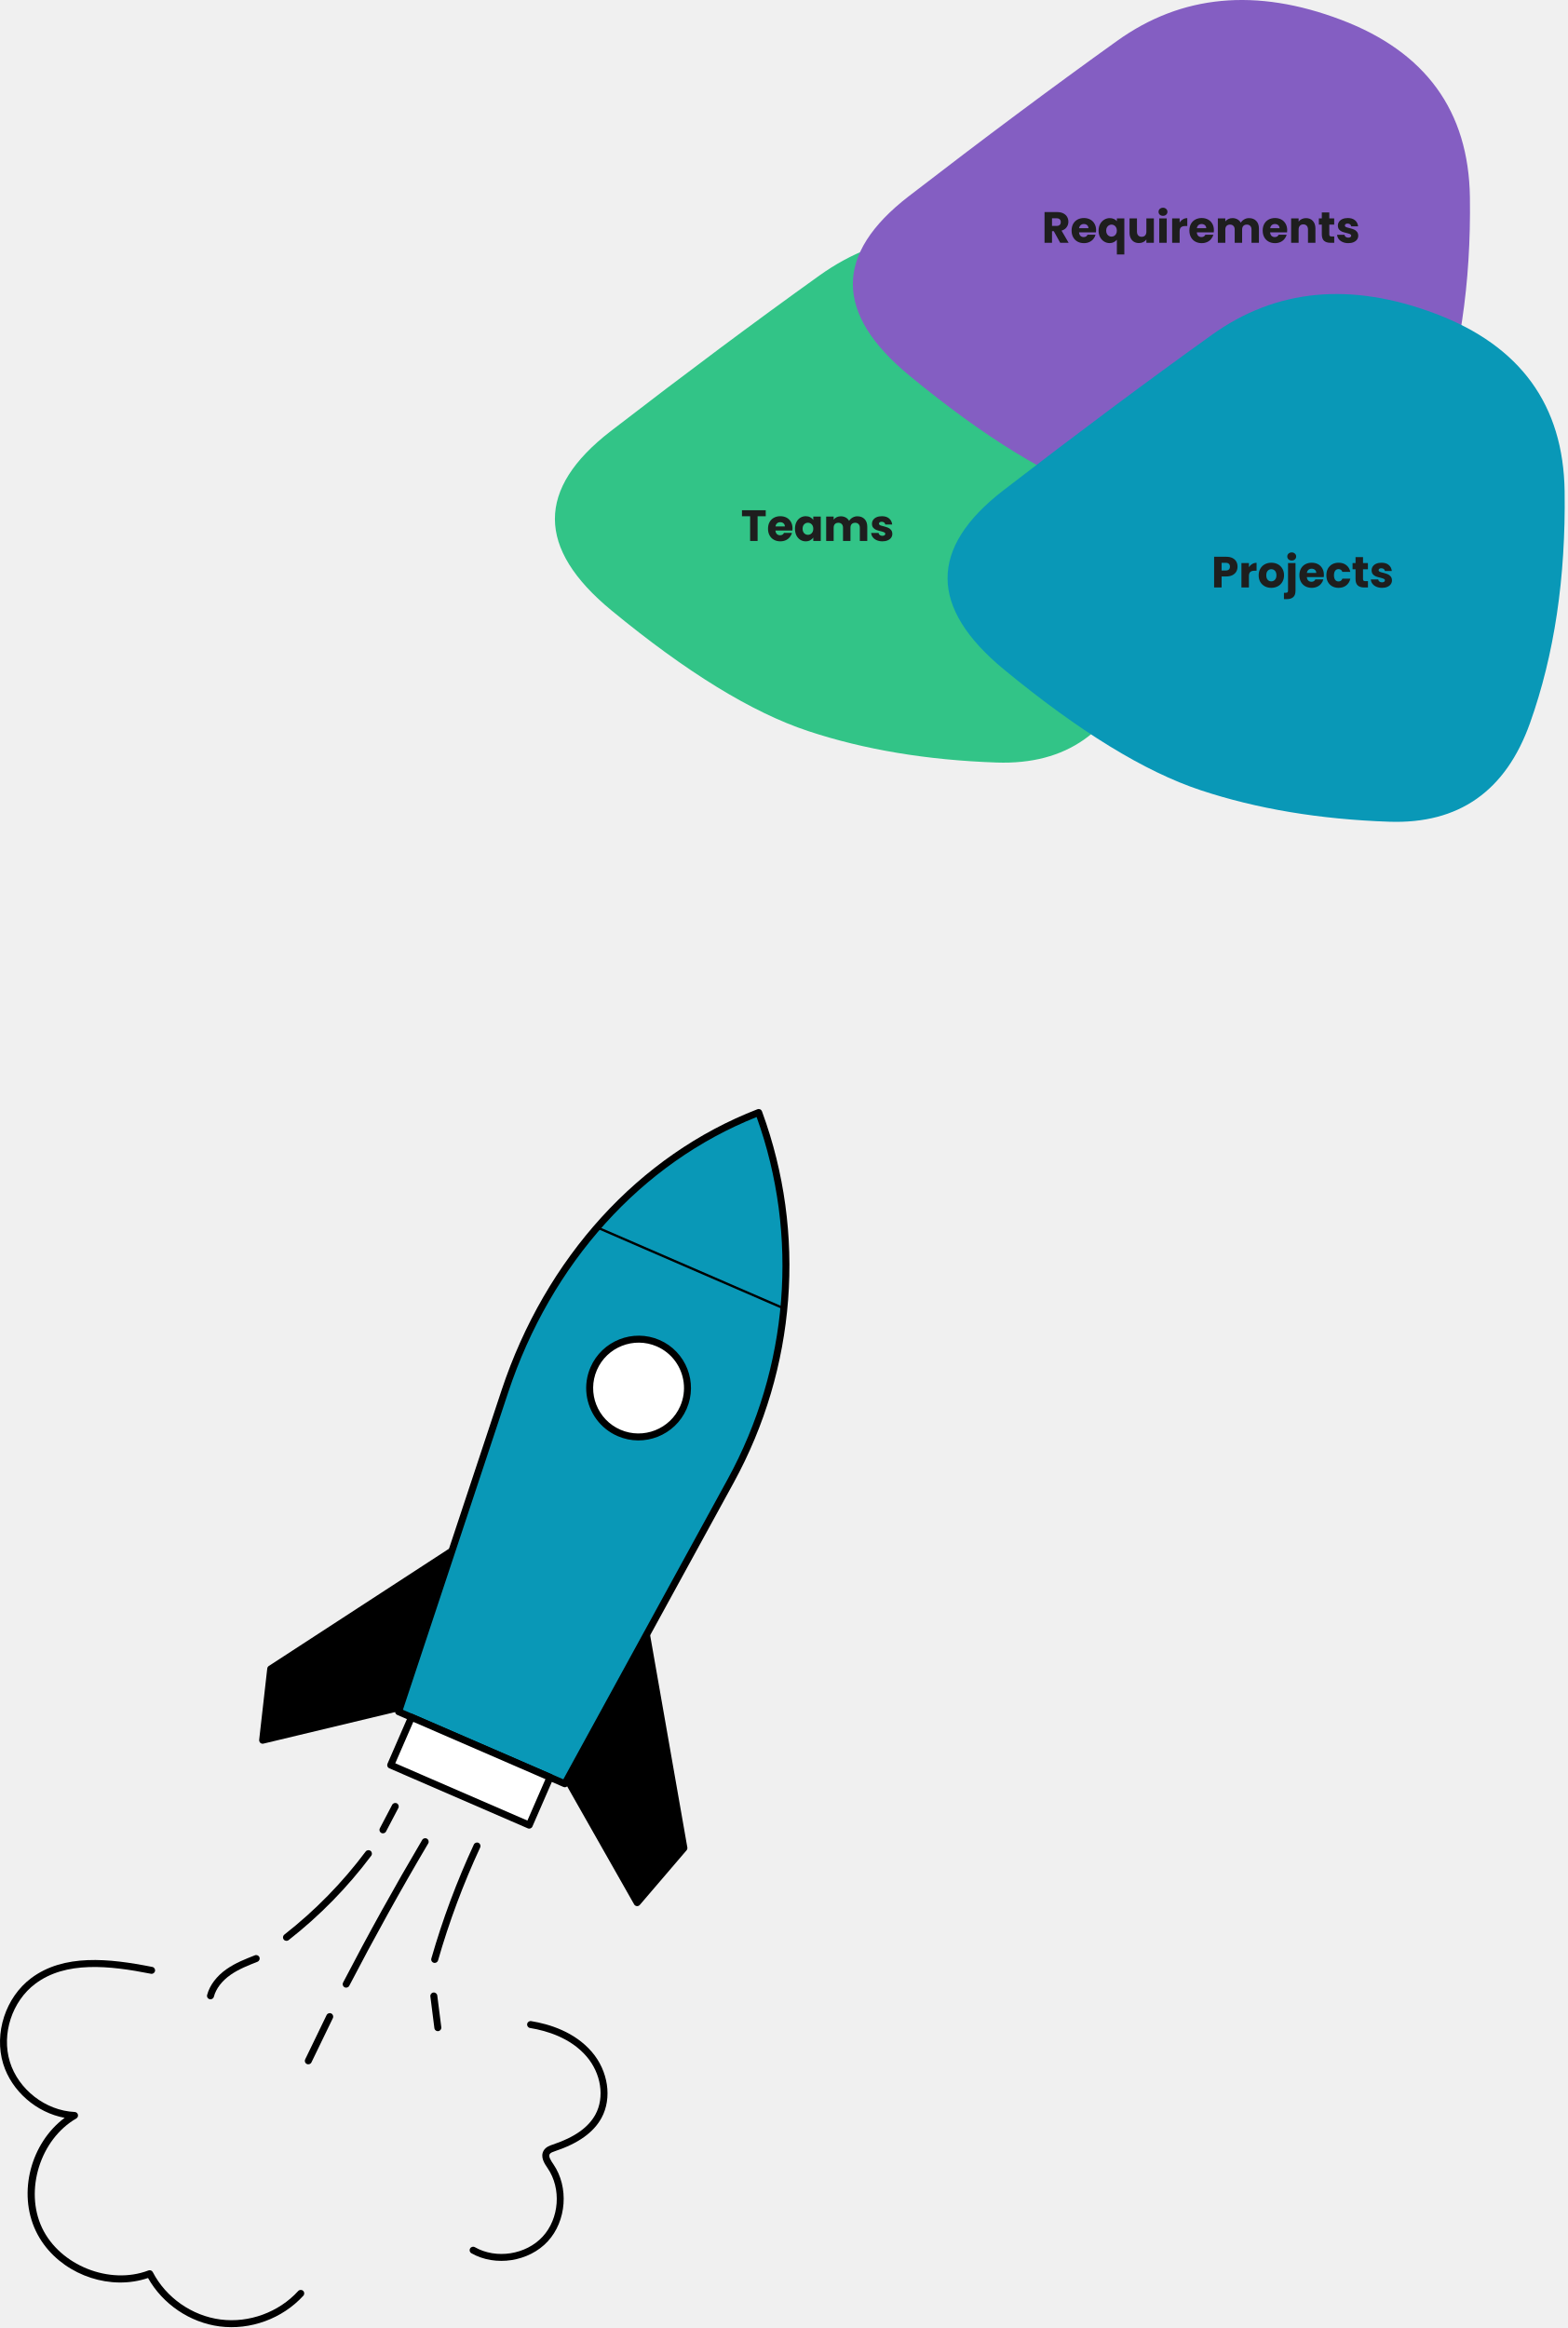
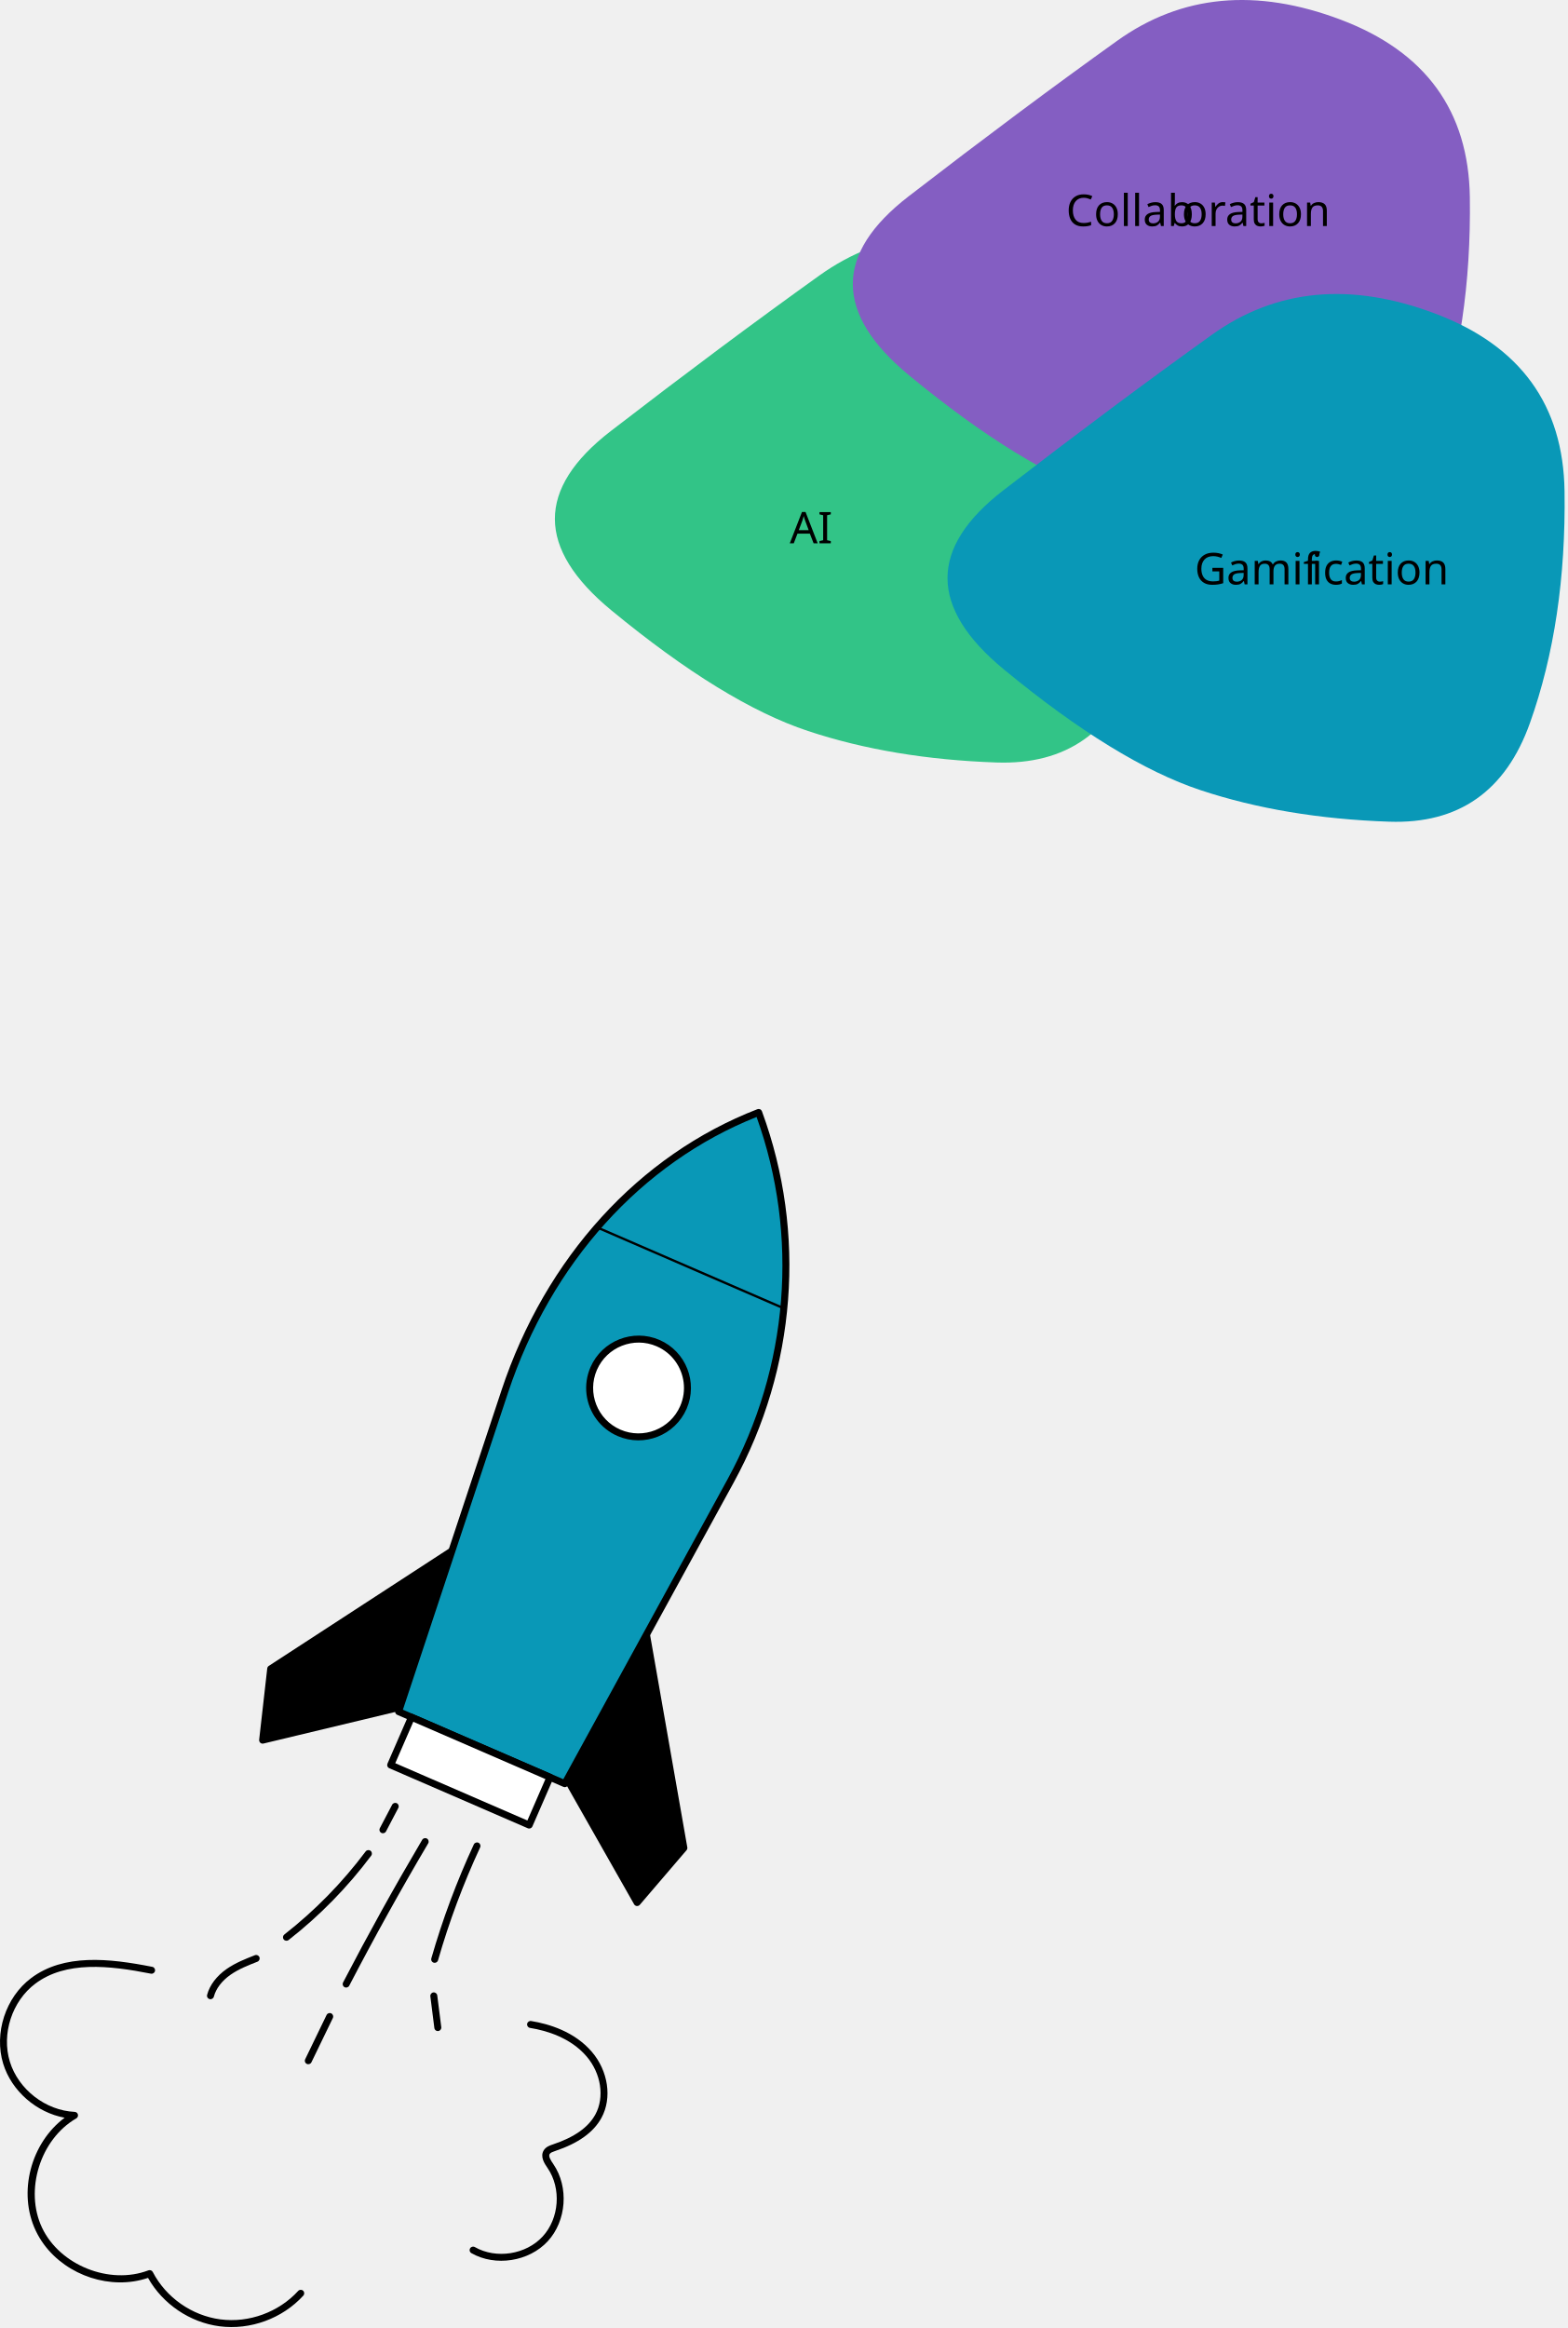
- <svg xmlns="http://www.w3.org/2000/svg" width="100%" height="100%" viewBox="0 0 573 851" version="1.1" xml:space="preserve" style="fill-rule:evenodd;clip-rule:evenodd;stroke-linejoin:round;stroke-miterlimit:2;">
-   <g transform="matrix(1,0,0,1,-95.1299,-42.2438)">
+ <svg xmlns="http://www.w3.org/2000/svg" width="100%" height="100%" viewBox="0 0 2388 3546" version="1.1" xml:space="preserve" style="fill-rule:evenodd;clip-rule:evenodd;stroke-linejoin:round;stroke-miterlimit:2;">
+   <g>
    <g>
-       <path d="M191.145,678.388L194.101,652.305L283.814,593.928L253.552,663.432L191.145,678.388Z" style="fill-rule:nonzero;" />
-       <path d="M195.301,653.044L192.617,676.726L252.638,662.341L280.953,597.311L195.301,653.044ZM190.12,679.146C189.931,678.89 189.841,678.571 189.877,678.247L192.833,652.165C192.875,651.786 193.088,651.446 193.407,651.238L283.12,592.862C283.59,592.555 284.207,592.594 284.637,592.955C285.067,593.319 285.205,593.92 284.982,594.436L254.72,663.94C254.56,664.307 254.237,664.578 253.846,664.673L191.442,679.626C191.036,679.722 190.61,679.617 190.3,679.342C190.232,679.284 190.172,679.216 190.12,679.146Z" style="fill-rule:nonzero;" />
-       <path d="M328.066,737.751L345.154,717.795L326.696,612.52L296.434,682.024L328.066,737.751Z" style="fill-rule:nonzero;" />
-       <path d="M297.857,681.947L328.28,735.543L343.796,717.425L326.172,616.913L297.857,681.947ZM327.041,738.509C327.011,738.468 326.982,738.425 326.956,738.381L295.324,682.654C295.126,682.306 295.105,681.884 295.265,681.517L325.527,612.012C325.751,611.499 326.287,611.191 326.847,611.256C327.404,611.322 327.853,611.746 327.952,612.298L346.41,717.574C346.475,717.947 346.372,718.334 346.122,718.624L329.034,738.579C328.762,738.895 328.356,739.058 327.943,739.019C327.581,738.984 327.255,738.798 327.041,738.509Z" style="fill-rule:nonzero;" />
-       <path d="M240.857,667.954L279.679,550.909C295.446,503.373 328.924,465.787 372.491,448.914L372.571,449.136C388.193,491.699 385.545,541.064 362.25,583.603L301.63,694.302L240.857,667.954Z" style="fill:rgb(9,152,183);fill-rule:nonzero;" />
-       <path d="M371.74,450.578C329.665,467.319 296.593,503.96 280.89,551.309L242.432,667.248L301.072,692.672L361.134,582.994C383.491,542.164 387.335,493.965 371.74,450.578ZM239.833,668.713C239.593,668.389 239.513,667.961 239.647,667.555L278.47,550.512C294.565,501.985 328.667,464.521 372.032,447.729C372.349,447.605 372.704,447.614 373.016,447.753C373.327,447.893 373.568,448.155 373.686,448.473L373.768,448.696C390.04,493.032 386.251,542.425 363.367,584.213L302.748,694.914C302.433,695.491 301.727,695.733 301.124,695.471L240.348,669.123C240.136,669.031 239.961,668.886 239.833,668.713Z" style="fill-rule:nonzero;" />
-       <path d="M312.187,542.538C316.131,533.48 326.669,529.319 335.722,533.245C344.778,537.172 348.923,547.697 344.981,556.754C341.036,565.812 330.497,569.971 321.444,566.045C312.388,562.118 308.243,551.593 312.187,542.538Z" style="fill:white;fill-rule:nonzero;" />
-       <path d="M341.921,539.735C340.248,537.475 337.977,535.613 335.214,534.413C326.818,530.773 317.012,534.644 313.354,543.043C309.698,551.441 313.554,561.235 321.951,564.877C330.348,568.517 340.154,564.646 343.812,556.247C346.264,550.611 345.335,544.347 341.921,539.735ZM313.199,561.076C309.261,555.757 308.189,548.53 311.018,542.031C315.235,532.343 326.548,527.877 336.232,532.077C345.917,536.275 350.366,547.574 346.147,557.259C341.931,566.947 330.618,571.413 320.934,567.213C317.747,565.832 315.129,563.682 313.199,561.076Z" style="fill-rule:nonzero;" />
-       <path d="M237.959,687.473L245.567,669.996L296.212,691.952L288.603,709.43L237.959,687.473Z" style="fill:white;fill-rule:nonzero;" />
-       <path d="M246.228,671.67L239.636,686.809L287.944,707.754L294.536,692.615L246.228,671.67ZM236.935,688.231C236.869,688.143 236.814,688.047 236.771,687.941C236.649,687.626 236.656,687.276 236.791,686.966L244.399,669.491C244.682,668.844 245.431,668.548 246.076,668.827L296.72,690.784C297.368,691.064 297.661,691.814 297.381,692.459L289.77,709.936C289.489,710.58 288.74,710.877 288.095,710.598L237.45,688.642C237.243,688.552 237.066,688.409 236.935,688.231Z" style="fill-rule:nonzero;" />
-       <path d="M313.033,491.165C312.944,491.046 312.92,490.888 312.982,490.743C313.077,490.529 313.329,490.429 313.542,490.523L382.454,520.397C382.67,520.49 382.766,520.741 382.673,520.956C382.58,521.172 382.33,521.271 382.115,521.178L313.204,491.301C313.133,491.27 313.076,491.223 313.033,491.165Z" style="fill-rule:nonzero;" />
-       <path d="M198.831,751.209C198.422,750.656 198.527,749.873 199.072,749.447C210.278,740.684 220.283,730.465 228.806,719.079C229.227,718.516 230.026,718.399 230.589,718.822C231.153,719.244 231.267,720.04 230.844,720.605C222.188,732.17 212.025,742.551 200.642,751.451C200.086,751.885 199.286,751.788 198.853,751.234C198.845,751.227 198.837,751.217 198.831,751.209Z" style="fill-rule:nonzero;" />
-       <path d="M234.106,711.909C233.826,711.529 233.768,711.007 234.002,710.559L238.496,701.997C238.823,701.372 239.594,701.13 240.217,701.457C240.84,701.781 241.079,702.552 240.752,703.177L236.26,711.738C235.933,712.363 235.162,712.605 234.539,712.277C234.362,712.185 234.218,712.059 234.106,711.909Z" style="fill-rule:nonzero;" />
-       <path d="M171.06,772.581C170.838,772.282 170.749,771.889 170.851,771.5C171.783,767.957 174.32,764.594 177.996,762.032C181.199,759.798 184.822,758.376 188.323,757.003C188.977,756.746 189.718,757.069 189.972,757.723C190.23,758.378 189.904,759.117 189.251,759.374C185.888,760.693 182.409,762.058 179.451,764.121C176.275,766.336 174.094,769.186 173.317,772.145C173.136,772.824 172.44,773.232 171.76,773.055C171.468,772.977 171.226,772.806 171.06,772.581Z" style="fill-rule:nonzero;" />
-       <path d="M253.025,759.273C252.797,758.966 252.708,758.56 252.824,758.165C256.906,743.946 262.131,729.933 268.358,716.516C268.655,715.876 269.414,715.597 270.051,715.892C270.692,716.187 270.965,716.945 270.671,717.584C264.5,730.882 259.321,744.772 255.273,758.863C255.077,759.541 254.372,759.932 253.696,759.74C253.416,759.66 253.185,759.49 253.025,759.273Z" style="fill-rule:nonzero;" />
-       <path d="M254.171,784.221C254.046,784.052 253.961,783.85 253.932,783.625L252.464,772.034C252.374,771.338 252.869,770.697 253.567,770.608C254.265,770.519 254.903,771.014 254.991,771.711L256.461,783.301C256.549,783.999 256.055,784.636 255.355,784.727C254.881,784.787 254.437,784.579 254.171,784.221Z" style="fill-rule:nonzero;" />
-       <path d="M111.246,862.797C110.081,861.224 109.062,859.537 108.213,857.746C101.553,843.724 106.418,825.631 118.76,816.414C108.498,814.526 99.371,806.681 96.299,796.68C92.876,785.537 97.174,772.365 106.519,765.362C118.46,756.416 134.86,758.1 150.805,761.255C151.493,761.39 151.939,762.062 151.803,762.75C151.666,763.442 150.993,763.889 150.305,763.754C134.942,760.715 119.188,759.053 108.045,767.402C99.533,773.781 95.618,785.776 98.735,795.929C101.853,806.082 111.825,813.799 122.442,814.278C123.007,814.304 123.489,814.7 123.62,815.248C123.754,815.8 123.508,816.371 123.018,816.654C109.846,824.249 104.004,842.941 110.514,856.652C117.027,870.359 135.195,877.631 149.396,872.208C150.002,871.976 150.689,872.24 150.982,872.808C155.817,882.142 165.299,888.777 175.73,890.134C186.159,891.493 197.046,887.505 204.142,879.733C204.615,879.214 205.421,879.175 205.941,879.649C206.459,880.115 206.497,880.926 206.022,881.447C198.375,889.828 186.64,894.124 175.395,892.661C164.523,891.244 154.602,884.5 149.248,874.967C135.676,879.577 119.683,874.188 111.246,862.797Z" style="fill-rule:nonzero;" />
-       <path d="M267.073,865.568C266.782,865.174 266.733,864.629 266.992,864.175C267.343,863.565 268.12,863.353 268.731,863.699C276.531,868.15 287.417,866.458 293.514,859.846C299.612,853.238 300.419,842.257 295.349,834.849C294.211,833.186 292.494,830.672 293.917,828.341C294.723,827.024 296.19,826.535 297.261,826.176C305.136,823.537 310.217,819.953 312.798,815.221C316.238,808.914 314.902,800.161 309.529,793.936C303.728,787.203 295.109,784.587 288.903,783.577C288.21,783.462 287.739,782.808 287.852,782.115C287.967,781.42 288.622,780.948 289.317,781.062C295.941,782.139 305.159,784.959 311.462,792.272C317.501,799.275 318.972,809.217 315.037,816.439C312.132,821.762 306.583,825.737 298.067,828.591C297.291,828.851 296.411,829.144 296.092,829.668C295.571,830.519 296.438,831.923 297.455,833.408C303.164,841.754 302.258,854.126 295.387,861.572C288.517,869.02 276.252,870.926 267.464,865.914C267.307,865.822 267.174,865.704 267.073,865.568Z" style="fill-rule:nonzero;" />
-       <path d="M220.662,768.313C220.382,767.933 220.324,767.415 220.556,766.968C229.674,749.416 239.407,731.872 249.479,714.826C249.836,714.22 250.619,714.017 251.224,714.376C251.83,714.732 252.03,715.513 251.673,716.119C241.623,733.126 231.916,750.629 222.816,768.138C222.493,768.764 221.724,769.008 221.098,768.686C220.92,768.591 220.774,768.463 220.662,768.313Z" style="fill-rule:nonzero;" />
-       <path d="M206.824,796.346C206.551,795.977 206.489,795.475 206.702,795.033L214.524,778.865C214.832,778.231 215.594,777.964 216.227,778.271C216.862,778.576 217.124,779.336 216.818,779.972L208.994,796.138C208.69,796.772 207.925,797.038 207.293,796.734C207.1,796.641 206.942,796.505 206.824,796.346Z" style="fill-rule:nonzero;" />
+       <path d="M400.063,2650.6l12.317,-108.679l373.804,-243.238l-126.092,289.6l-260.029,62.317Z" style="fill-rule:nonzero;" />
+       <path d="M417.38,2545l-11.184,98.675l250.088,-59.938l117.979,-270.958l-356.883,232.221Zm-21.588,108.758c-0.787,-1.066 -1.162,-2.396 -1.012,-3.746l12.316,-108.675c0.175,-1.579 1.063,-2.995 2.392,-3.862l373.804,-243.233c1.958,-1.28 4.529,-1.117 6.321,0.387c1.792,1.517 2.367,4.021 1.437,6.171l-126.091,289.6c-0.667,1.529 -2.013,2.658 -3.642,3.054l-260.017,62.304c-1.691,0.4 -3.466,-0.037 -4.758,-1.183c-0.283,-0.242 -0.533,-0.525 -0.75,-0.817Z" style="fill-rule:nonzero;" />
+       <path d="M970.567,2897.95l71.2,-83.15l-76.908,-438.646l-126.092,289.6l131.8,232.196Z" style="fill-rule:nonzero;" />
+       <path d="M844.696,2665.43l126.763,223.317l64.65,-75.492l-73.434,-418.8l-117.979,270.975Zm121.6,235.675c-0.125,-0.171 -0.246,-0.35 -0.354,-0.533l-131.8,-232.196c-0.825,-1.45 -0.912,-3.208 -0.246,-4.738l126.092,-289.604c0.933,-2.137 3.167,-3.421 5.5,-3.15c2.321,0.275 4.192,2.042 4.604,4.342l76.908,438.65c0.271,1.554 -0.158,3.166 -1.2,4.375l-71.2,83.146c-1.133,1.316 -2.825,1.995 -4.545,1.833c-1.509,-0.146 -2.867,-0.921 -3.759,-2.125Z" style="fill-rule:nonzero;" />
+       <path d="M607.196,2607.13l161.759,-487.688c65.695,-198.066 205.187,-354.675 386.716,-424.979l0.334,0.925c65.091,177.346 54.058,383.034 -43.005,560.279l-252.583,461.246l-253.221,-109.783Z" style="fill:#0998b7;fill-rule:nonzero;" />
+       <path d="M1152.54,1701.39c-175.312,69.754 -313.112,222.425 -378.542,419.712l-160.241,483.079l244.333,105.934l250.258,-456.992c93.155,-170.125 109.171,-370.954 44.192,-551.734Zm-549.612,908.896c-1,-1.35 -1.334,-3.133 -0.775,-4.825l161.762,-487.679c67.063,-202.196 209.154,-358.296 389.842,-428.262c1.321,-0.517 2.8,-0.48 4.1,0.1c1.296,0.583 2.3,1.675 2.791,3l0.342,0.929c67.8,184.733 52.013,390.537 -43.337,564.654l-252.58,461.254c-1.312,2.404 -4.254,3.413 -6.766,2.321l-253.234,-109.783c-0.883,-0.384 -1.612,-0.988 -2.145,-1.709Z" style="fill-rule:nonzero;" />
+       <path d="M904.405,2084.56c16.433,-37.742 60.341,-55.079 98.062,-38.721c37.733,16.363 55.004,60.217 38.579,97.954c-16.437,37.742 -60.35,55.071 -98.071,38.713c-37.733,-16.363 -55.004,-60.217 -38.57,-97.946Z" style="fill:#fff;fill-rule:nonzero;" />
+       <path d="M1028.3,2072.88c-6.971,-9.417 -16.433,-17.175 -27.946,-22.175c-34.983,-15.167 -75.841,0.963 -91.083,35.958c-15.233,34.992 0.833,75.8 35.821,90.975c34.987,15.167 75.846,-0.962 91.087,-35.958c10.217,-23.483 6.346,-49.583 -7.879,-68.8Zm-119.675,88.921c-16.408,-22.163 -20.875,-52.275 -9.087,-79.354c17.571,-40.367 64.708,-58.975 105.058,-41.475c40.354,17.491 58.892,64.571 41.313,104.925c-17.567,40.366 -64.705,58.975 -105.055,41.475c-13.279,-5.754 -24.187,-14.713 -32.229,-25.571Z" style="fill-rule:nonzero;" />
+       <path d="M595.121,2688.45l31.7,-72.821l211.021,91.484l-31.704,72.825l-211.017,-91.488Z" style="fill:#fff;fill-rule:nonzero;" />
+       <path d="M629.575,2622.61l-27.466,63.079l201.283,87.271l27.467,-63.079l-201.284,-87.271Zm-38.72,69.004c-0.275,-0.366 -0.505,-0.766 -0.684,-1.208c-0.508,-1.312 -0.479,-2.771 0.084,-4.062l31.7,-72.813c1.179,-2.696 4.3,-3.929 6.987,-2.767l211.017,91.488c2.7,1.167 3.921,4.292 2.754,6.979l-31.713,72.821c-1.17,2.683 -4.291,3.921 -6.979,2.758l-211.021,-91.483c-0.862,-0.375 -1.6,-0.971 -2.145,-1.713Z" style="fill-rule:nonzero;" />
+       <path d="M907.93,1870.51c-0.371,-0.496 -0.471,-1.154 -0.213,-1.758c0.396,-0.892 1.446,-1.309 2.333,-0.917l287.134,124.475c0.9,0.388 1.3,1.433 0.912,2.329c-0.387,0.9 -1.429,1.313 -2.325,0.925l-287.129,-124.487c-0.296,-0.129 -0.533,-0.325 -0.712,-0.567Z" style="fill-rule:nonzero;" />
+       <path d="M432.088,2954.02c-1.704,-2.305 -1.267,-5.567 1.004,-7.342c46.692,-36.512 88.379,-79.092 123.892,-126.533c1.754,-2.346 5.083,-2.834 7.429,-1.071c2.35,1.758 2.825,5.075 1.062,7.429c-36.066,48.188 -78.412,91.442 -125.841,128.525c-2.317,1.808 -5.65,1.404 -7.454,-0.904c-0.034,-0.029 -0.067,-0.071 -0.092,-0.104Z" style="fill-rule:nonzero;" />
+       <path d="M579.067,2790.27c-1.167,-1.584 -1.408,-3.759 -0.433,-5.625l18.725,-35.675c1.362,-2.604 4.575,-3.613 7.171,-2.25c2.595,1.35 3.591,4.562 2.229,7.166l-18.717,35.671c-1.362,2.604 -4.575,3.613 -7.171,2.246c-0.737,-0.383 -1.337,-0.908 -1.804,-1.533Z" style="fill-rule:nonzero;" />
+       <path d="M316.375,3043.07c-0.925,-1.246 -1.295,-2.884 -0.87,-4.505c3.883,-14.762 14.454,-28.774 29.77,-39.449c13.346,-9.309 28.442,-15.234 43.03,-20.955c2.725,-1.07 5.812,0.275 6.87,3c1.075,2.73 -0.283,5.809 -3.004,6.88c-14.012,5.495 -28.508,11.183 -40.833,19.779c-13.233,9.229 -22.321,21.104 -25.558,33.433c-0.755,2.829 -3.655,4.529 -6.488,3.792c-1.217,-0.325 -2.225,-1.038 -2.917,-1.975Z" style="fill-rule:nonzero;" />
+       <path d="M657.896,2987.62c-0.95,-1.279 -1.321,-2.971 -0.837,-4.617c17.008,-59.246 38.779,-117.633 64.725,-173.537c1.237,-2.667 4.4,-3.83 7.054,-2.6c2.671,1.229 3.808,4.387 2.583,7.05c-25.712,55.408 -47.291,113.283 -64.158,171.995c-0.817,2.825 -3.754,4.455 -6.571,3.655c-1.167,-0.334 -2.129,-1.042 -2.796,-1.946Z" style="fill-rule:nonzero;" />
+       <path d="M662.671,3091.57c-0.521,-0.704 -0.875,-1.546 -0.996,-2.484l-6.116,-48.296c-0.375,-2.9 1.687,-5.57 4.596,-5.941c2.908,-0.371 5.566,1.691 5.933,4.596l6.125,48.291c0.367,2.909 -1.692,5.563 -4.608,5.942c-1.975,0.25 -3.825,-0.617 -4.934,-2.108Z" style="fill-rule:nonzero;" />
+       <path d="M67.15,3418.97c-4.854,-6.554 -9.1,-13.584 -12.637,-21.046c-27.75,-58.425 -7.479,-133.813 43.946,-172.217c-42.759,-7.867 -80.788,-40.554 -93.588,-82.225c-14.262,-46.429 3.646,-101.312 42.584,-130.492c49.754,-37.274 118.087,-30.258 184.525,-17.112c2.866,0.563 4.725,3.363 4.158,6.229c-0.571,2.884 -3.375,4.746 -6.242,4.184c-64.012,-12.663 -129.654,-19.588 -176.083,15.2c-35.467,26.579 -51.779,76.558 -38.792,118.862c12.992,42.304 54.542,74.458 98.779,76.454c2.355,0.108 4.363,1.759 4.909,4.042c0.558,2.3 -0.467,4.679 -2.509,5.858c-54.883,31.646 -79.225,109.529 -52.1,166.659c27.138,57.112 102.838,87.412 162.009,64.816c2.525,-0.966 5.387,0.133 6.608,2.5c20.146,38.892 59.654,66.538 103.117,72.192c43.454,5.662 88.816,-10.954 118.383,-43.338c1.971,-2.162 5.329,-2.325 7.496,-0.35c2.158,1.942 2.317,5.321 0.337,7.492c-31.862,34.921 -80.758,52.821 -127.612,46.725c-45.3,-5.904 -86.638,-34.004 -108.946,-73.725c-56.55,19.208 -123.187,-3.246 -158.342,-50.708Z" style="fill-rule:nonzero;" />
+       <path d="M716.43,3430.52c-1.213,-1.642 -1.417,-3.913 -0.338,-5.805c1.463,-2.541 4.7,-3.425 7.246,-1.983c32.5,18.546 77.858,11.496 103.262,-16.054c25.409,-27.533 28.771,-73.288 7.646,-104.154c-4.741,-6.929 -11.896,-17.404 -5.966,-27.117c3.358,-5.487 9.47,-7.525 13.933,-9.021c32.812,-10.996 53.983,-25.929 64.737,-45.646c14.334,-26.279 8.767,-62.75 -13.62,-88.687c-24.171,-28.054 -60.084,-38.954 -85.942,-43.163c-2.888,-0.479 -4.85,-3.204 -4.379,-6.091c0.479,-2.896 3.208,-4.863 6.104,-4.388c27.6,4.488 66.008,16.238 92.271,46.709c25.162,29.179 31.291,70.604 14.896,100.695c-12.105,22.18 -35.225,38.742 -70.709,50.634c-3.233,1.083 -6.9,2.304 -8.229,4.487c-2.171,3.546 1.442,9.396 5.679,15.584c23.788,34.775 20.013,86.325 -8.616,117.35c-28.625,31.033 -79.73,38.975 -116.346,18.091c-0.654,-0.383 -1.209,-0.875 -1.629,-1.441Z" style="fill-rule:nonzero;" />
+       <path d="M523.05,3025.29c-1.166,-1.583 -1.408,-3.741 -0.441,-5.604c37.991,-73.133 78.546,-146.233 120.512,-217.258c1.488,-2.525 4.75,-3.371 7.271,-1.875c2.525,1.483 3.358,4.737 1.871,7.262c-41.875,70.863 -82.321,143.792 -120.238,216.746c-1.345,2.608 -4.55,3.625 -7.158,2.283c-0.742,-0.395 -1.35,-0.929 -1.817,-1.554Z" style="fill-rule:nonzero;" />
+       <path d="M465.392,3142.09c-1.137,-1.538 -1.396,-3.63 -0.508,-5.471l32.591,-67.367c1.284,-2.642 4.459,-3.754 7.096,-2.475c2.646,1.271 3.738,4.438 2.463,7.088l-32.6,67.358c-1.267,2.642 -4.454,3.75 -7.088,2.483c-0.804,-0.387 -1.462,-0.954 -1.954,-1.617Z" style="fill-rule:nonzero;" />
    </g>
    <g>
-       <path d="M523.582,200.213C524.027,231.77 519.809,260.006 510.926,284.921C502.043,309.836 484.889,321.857 459.462,320.985C434.035,320.113 411.066,316.278 390.555,309.479C370.043,302.68 346.068,287.97 318.629,265.35C291.19,242.729 291.118,220.892 318.414,199.838C345.71,178.784 371.123,159.834 394.652,142.986C418.182,126.139 445.441,123.576 476.43,135.297C507.419,147.018 523.136,168.656 523.582,200.213Z" style="fill:rgb(50,196,135);fill-rule:nonzero;" />
+       <path d="M1785.22,658.205c1.854,131.488 -15.721,249.137 -52.733,352.95c-37.013,103.813 -108.488,153.9 -214.434,150.267c-105.945,-3.634 -201.65,-19.613 -287.112,-47.942c-85.467,-28.329 -185.363,-89.621 -299.692,-183.871c-114.329,-94.254 -114.629,-185.242 -0.896,-272.967c113.734,-87.725 219.621,-166.683 317.659,-236.883c98.041,-70.196 211.621,-80.875 340.741,-32.037c129.121,48.837 194.609,138.996 196.467,270.483Z" style="fill:#32c487;fill-rule:nonzero;" />
    </g>
    <g>
-       <path d="M632.504,114.374C632.95,145.931 628.731,174.167 619.849,199.081C610.966,223.996 593.811,236.017 568.384,235.145C542.958,234.273 519.988,230.438 499.477,223.639C478.966,216.84 454.991,202.131 427.552,179.51C400.113,156.89 400.041,135.052 427.337,113.998C454.633,92.945 480.045,73.994 503.575,57.147C527.104,40.299 554.364,37.736 585.353,49.457C616.341,61.178 632.059,82.817 632.504,114.374Z" style="fill:rgb(132,94,194);fill-rule:nonzero;" />
+       <path d="M2239.06,300.543c1.858,131.487 -15.721,249.137 -52.729,352.945c-37.013,103.813 -108.492,153.9 -214.438,150.267c-105.942,-3.633 -201.65,-19.613 -287.112,-47.942c-85.463,-28.329 -185.359,-89.616 -299.688,-183.871c-114.329,-94.25 -114.629,-185.241 -0.896,-272.966c113.734,-87.721 219.617,-166.684 317.659,-236.879c98.037,-70.2 211.62,-80.88 340.741,-32.042c129.117,48.837 194.609,139 196.463,270.487Z" style="fill:#845ec2;fill-rule:nonzero;" />
    </g>
    <g>
-       <path d="M667.129,221.854C667.574,253.411 663.356,281.647 654.473,306.561C645.591,331.476 628.436,343.497 603.009,342.625C577.582,341.753 554.613,337.918 534.102,331.119C513.59,324.32 489.615,309.611 462.176,286.99C434.737,264.369 434.666,242.532 461.961,221.478C489.257,200.425 514.67,181.474 538.199,164.627C561.729,147.779 588.988,145.216 619.977,156.937C650.966,168.658 666.683,190.297 667.129,221.854Z" style="fill:rgb(9,152,183);fill-rule:nonzero;" />
+       <path d="M2383.33,748.376c1.854,131.487 -15.721,249.137 -52.734,352.946c-37.008,103.812 -108.487,153.9 -214.433,150.266c-105.946,-3.633 -201.65,-19.612 -287.113,-47.941c-85.466,-28.33 -185.362,-89.617 -299.691,-183.871c-114.329,-94.254 -114.625,-185.242 -0.896,-272.967c113.733,-87.721 219.621,-166.683 317.658,-236.879c98.042,-70.2 211.621,-80.879 340.742,-32.042c129.121,48.838 194.608,139 196.467,270.488Z" style="fill:#0998b7;fill-rule:nonzero;" />
    </g>
-     <path d="M375.072,228.768L375.072,230.96L372.096,230.96L372.096,240L369.36,240L369.36,230.96L366.384,230.96L366.384,228.768L375.072,228.768ZM384.861,235.392C384.861,235.648 384.845,235.915 384.813,236.192L378.621,236.192C378.664,236.747 378.84,237.173 379.149,237.472C379.469,237.76 379.858,237.904 380.317,237.904C381,237.904 381.474,237.616 381.741,237.04L384.653,237.04C384.504,237.627 384.232,238.155 383.837,238.624C383.453,239.093 382.968,239.461 382.381,239.728C381.794,239.995 381.138,240.128 380.413,240.128C379.538,240.128 378.76,239.941 378.077,239.568C377.394,239.195 376.861,238.661 376.477,237.968C376.093,237.275 375.901,236.464 375.901,235.536C375.901,234.608 376.088,233.797 376.461,233.104C376.845,232.411 377.378,231.877 378.061,231.504C378.744,231.131 379.528,230.944 380.413,230.944C381.277,230.944 382.045,231.125 382.717,231.488C383.389,231.851 383.912,232.368 384.285,233.04C384.669,233.712 384.861,234.496 384.861,235.392ZM382.061,234.672C382.061,234.203 381.901,233.829 381.581,233.552C381.261,233.275 380.861,233.136 380.381,233.136C379.922,233.136 379.533,233.269 379.213,233.536C378.904,233.803 378.712,234.181 378.637,234.672L382.061,234.672ZM385.761,235.52C385.761,234.603 385.931,233.797 386.273,233.104C386.625,232.411 387.099,231.877 387.697,231.504C388.294,231.131 388.961,230.944 389.697,230.944C390.326,230.944 390.875,231.072 391.345,231.328C391.825,231.584 392.193,231.92 392.449,232.336L392.449,231.072L395.185,231.072L395.185,240L392.449,240L392.449,238.736C392.182,239.152 391.809,239.488 391.329,239.744C390.859,240 390.31,240.128 389.681,240.128C388.955,240.128 388.294,239.941 387.697,239.568C387.099,239.184 386.625,238.645 386.273,237.952C385.931,237.248 385.761,236.437 385.761,235.52ZM392.449,235.536C392.449,234.853 392.257,234.315 391.873,233.92C391.499,233.525 391.041,233.328 390.497,233.328C389.953,233.328 389.489,233.525 389.105,233.92C388.731,234.304 388.545,234.837 388.545,235.52C388.545,236.203 388.731,236.747 389.105,237.152C389.489,237.547 389.953,237.744 390.497,237.744C391.041,237.744 391.499,237.547 391.873,237.152C392.257,236.757 392.449,236.219 392.449,235.536ZM408.556,230.976C409.665,230.976 410.545,231.312 411.196,231.984C411.857,232.656 412.188,233.589 412.188,234.784L412.188,240L409.468,240L409.468,235.152C409.468,234.576 409.313,234.133 409.004,233.824C408.705,233.504 408.289,233.344 407.756,233.344C407.223,233.344 406.801,233.504 406.492,233.824C406.193,234.133 406.044,234.576 406.044,235.152L406.044,240L403.324,240L403.324,235.152C403.324,234.576 403.169,234.133 402.86,233.824C402.561,233.504 402.145,233.344 401.612,233.344C401.079,233.344 400.657,233.504 400.348,233.824C400.049,234.133 399.9,234.576 399.9,235.152L399.9,240L397.164,240L397.164,231.072L399.9,231.072L399.9,232.192C400.177,231.819 400.54,231.525 400.988,231.312C401.436,231.088 401.943,230.976 402.508,230.976C403.18,230.976 403.777,231.12 404.3,231.408C404.833,231.696 405.249,232.107 405.548,232.64C405.857,232.149 406.279,231.749 406.812,231.44C407.345,231.131 407.927,230.976 408.556,230.976ZM417.733,240.128C416.955,240.128 416.261,239.995 415.653,239.728C415.045,239.461 414.565,239.099 414.213,238.64C413.861,238.171 413.664,237.648 413.621,237.072L416.325,237.072C416.357,237.381 416.501,237.632 416.757,237.824C417.013,238.016 417.328,238.112 417.701,238.112C418.043,238.112 418.304,238.048 418.485,237.92C418.677,237.781 418.773,237.605 418.773,237.392C418.773,237.136 418.64,236.949 418.373,236.832C418.107,236.704 417.675,236.565 417.077,236.416C416.437,236.267 415.904,236.112 415.477,235.952C415.051,235.781 414.683,235.52 414.373,235.168C414.064,234.805 413.909,234.32 413.909,233.712C413.909,233.2 414.048,232.736 414.325,232.32C414.613,231.893 415.029,231.557 415.573,231.312C416.128,231.067 416.784,230.944 417.541,230.944C418.661,230.944 419.541,231.221 420.181,231.776C420.832,232.331 421.205,233.067 421.301,233.984L418.773,233.984C418.731,233.675 418.592,233.429 418.357,233.248C418.133,233.067 417.835,232.976 417.461,232.976C417.141,232.976 416.896,233.04 416.725,233.168C416.555,233.285 416.469,233.451 416.469,233.664C416.469,233.92 416.603,234.112 416.869,234.24C417.147,234.368 417.573,234.496 418.149,234.624C418.811,234.795 419.349,234.965 419.765,235.136C420.181,235.296 420.544,235.563 420.853,235.936C421.173,236.299 421.339,236.789 421.349,237.408C421.349,237.931 421.2,238.4 420.901,238.816C420.613,239.221 420.192,239.541 419.637,239.776C419.093,240.011 418.459,240.128 417.733,240.128Z" style="fill:rgb(30,30,30);fill-rule:nonzero;" />
-     <path d="M547.552,249.384C547.552,250.035 547.403,250.632 547.104,251.176C546.805,251.709 546.347,252.141 545.728,252.472C545.109,252.803 544.341,252.968 543.424,252.968L541.728,252.968L541.728,257L538.992,257L538.992,245.768L543.424,245.768C544.32,245.768 545.077,245.923 545.696,246.232C546.315,246.541 546.779,246.968 547.088,247.512C547.397,248.056 547.552,248.68 547.552,249.384ZM543.216,250.792C543.739,250.792 544.128,250.669 544.384,250.424C544.64,250.179 544.768,249.832 544.768,249.384C544.768,248.936 544.64,248.589 544.384,248.344C544.128,248.099 543.739,247.976 543.216,247.976L541.728,247.976L541.728,250.792L543.216,250.792ZM551.712,249.56C552.032,249.069 552.432,248.685 552.912,248.408C553.392,248.12 553.926,247.976 554.512,247.976L554.512,250.872L553.76,250.872C553.078,250.872 552.566,251.021 552.224,251.32C551.883,251.608 551.712,252.12 551.712,252.856L551.712,257L548.976,257L548.976,248.072L551.712,248.072L551.712,249.56ZM559.884,257.128C559.009,257.128 558.22,256.941 557.516,256.568C556.823,256.195 556.273,255.661 555.868,254.968C555.473,254.275 555.276,253.464 555.276,252.536C555.276,251.619 555.479,250.813 555.884,250.12C556.289,249.416 556.844,248.877 557.548,248.504C558.252,248.131 559.041,247.944 559.916,247.944C560.791,247.944 561.58,248.131 562.284,248.504C562.988,248.877 563.543,249.416 563.948,250.12C564.353,250.813 564.556,251.619 564.556,252.536C564.556,253.453 564.348,254.264 563.932,254.968C563.527,255.661 562.967,256.195 562.252,256.568C561.548,256.941 560.759,257.128 559.884,257.128ZM559.884,254.76C560.407,254.76 560.849,254.568 561.212,254.184C561.585,253.8 561.772,253.251 561.772,252.536C561.772,251.821 561.591,251.272 561.228,250.888C560.876,250.504 560.439,250.312 559.916,250.312C559.383,250.312 558.94,250.504 558.588,250.888C558.236,251.261 558.06,251.811 558.06,252.536C558.06,253.251 558.231,253.8 558.572,254.184C558.924,254.568 559.361,254.76 559.884,254.76ZM567.368,247.144C566.888,247.144 566.493,247.005 566.184,246.728C565.885,246.44 565.736,246.088 565.736,245.672C565.736,245.245 565.885,244.893 566.184,244.616C566.493,244.328 566.888,244.184 567.368,244.184C567.837,244.184 568.221,244.328 568.52,244.616C568.829,244.893 568.984,245.245 568.984,245.672C568.984,246.088 568.829,246.44 568.52,246.728C568.221,247.005 567.837,247.144 567.368,247.144ZM568.744,258.152C568.744,259.251 568.466,260.04 567.912,260.52C567.357,261.011 566.584,261.256 565.592,261.256L564.52,261.256L564.52,258.936L565.176,258.936C565.474,258.936 565.688,258.877 565.816,258.76C565.944,258.643 566.008,258.451 566.008,258.184L566.008,248.072L568.744,248.072L568.744,258.152ZM579.127,252.392C579.127,252.648 579.111,252.915 579.079,253.192L572.887,253.192C572.929,253.747 573.105,254.173 573.415,254.472C573.735,254.76 574.124,254.904 574.583,254.904C575.265,254.904 575.74,254.616 576.007,254.04L578.919,254.04C578.769,254.627 578.497,255.155 578.103,255.624C577.719,256.093 577.233,256.461 576.647,256.728C576.06,256.995 575.404,257.128 574.679,257.128C573.804,257.128 573.025,256.941 572.343,256.568C571.66,256.195 571.127,255.661 570.743,254.968C570.359,254.275 570.167,253.464 570.167,252.536C570.167,251.608 570.353,250.797 570.727,250.104C571.111,249.411 571.644,248.877 572.327,248.504C573.009,248.131 573.793,247.944 574.679,247.944C575.543,247.944 576.311,248.125 576.983,248.488C577.655,248.851 578.177,249.368 578.551,250.04C578.935,250.712 579.127,251.496 579.127,252.392ZM576.327,251.672C576.327,251.203 576.167,250.829 575.847,250.552C575.527,250.275 575.127,250.136 574.647,250.136C574.188,250.136 573.799,250.269 573.479,250.536C573.169,250.803 572.977,251.181 572.903,251.672L576.327,251.672ZM580.026,252.536C580.026,251.608 580.213,250.797 580.586,250.104C580.97,249.411 581.498,248.877 582.17,248.504C582.853,248.131 583.631,247.944 584.506,247.944C585.626,247.944 586.559,248.237 587.306,248.824C588.063,249.411 588.559,250.237 588.794,251.304L585.882,251.304C585.637,250.621 585.162,250.28 584.458,250.28C583.957,250.28 583.557,250.477 583.258,250.872C582.959,251.256 582.81,251.811 582.81,252.536C582.81,253.261 582.959,253.821 583.258,254.216C583.557,254.6 583.957,254.792 584.458,254.792C585.162,254.792 585.637,254.451 585.882,253.768L588.794,253.768C588.559,254.813 588.063,255.635 587.306,256.232C586.549,256.829 585.615,257.128 584.506,257.128C583.631,257.128 582.853,256.941 582.17,256.568C581.498,256.195 580.97,255.661 580.586,254.968C580.213,254.275 580.026,253.464 580.026,252.536ZM595.234,254.68L595.234,257L593.842,257C592.85,257 592.076,256.76 591.522,256.28C590.967,255.789 590.69,254.995 590.69,253.896L590.69,250.344L589.602,250.344L589.602,248.072L590.69,248.072L590.69,245.896L593.426,245.896L593.426,248.072L595.218,248.072L595.218,250.344L593.426,250.344L593.426,253.928C593.426,254.195 593.49,254.387 593.618,254.504C593.746,254.621 593.959,254.68 594.258,254.68L595.234,254.68ZM600.39,257.128C599.611,257.128 598.918,256.995 598.31,256.728C597.702,256.461 597.222,256.099 596.87,255.64C596.518,255.171 596.32,254.648 596.278,254.072L598.982,254.072C599.014,254.381 599.158,254.632 599.414,254.824C599.67,255.016 599.984,255.112 600.358,255.112C600.699,255.112 600.96,255.048 601.142,254.92C601.334,254.781 601.43,254.605 601.43,254.392C601.43,254.136 601.296,253.949 601.03,253.832C600.763,253.704 600.331,253.565 599.734,253.416C599.094,253.267 598.56,253.112 598.134,252.952C597.707,252.781 597.339,252.52 597.03,252.168C596.72,251.805 596.566,251.32 596.566,250.712C596.566,250.2 596.704,249.736 596.982,249.32C597.27,248.893 597.686,248.557 598.23,248.312C598.784,248.067 599.44,247.944 600.198,247.944C601.318,247.944 602.198,248.221 602.838,248.776C603.488,249.331 603.862,250.067 603.958,250.984L601.43,250.984C601.387,250.675 601.248,250.429 601.014,250.248C600.79,250.067 600.491,249.976 600.118,249.976C599.798,249.976 599.552,250.04 599.382,250.168C599.211,250.285 599.126,250.451 599.126,250.664C599.126,250.92 599.259,251.112 599.526,251.24C599.803,251.368 600.23,251.496 600.806,251.624C601.467,251.795 602.006,251.965 602.422,252.136C602.838,252.296 603.2,252.563 603.51,252.936C603.83,253.299 603.995,253.789 604.006,254.408C604.006,254.931 603.856,255.4 603.558,255.816C603.27,256.221 602.848,256.541 602.294,256.776C601.75,257.011 601.115,257.128 600.39,257.128Z" style="fill:rgb(30,30,30);fill-rule:nonzero;" />
-     <path d="M482.72,131L480.384,126.76L479.728,126.76L479.728,131L476.992,131L476.992,119.768L481.584,119.768C482.469,119.768 483.221,119.923 483.84,120.232C484.469,120.541 484.939,120.968 485.248,121.512C485.557,122.045 485.712,122.643 485.712,123.304C485.712,124.051 485.499,124.717 485.072,125.304C484.656,125.891 484.037,126.307 483.216,126.552L485.808,131L482.72,131ZM479.728,124.824L481.424,124.824C481.925,124.824 482.299,124.701 482.544,124.456C482.8,124.211 482.928,123.864 482.928,123.416C482.928,122.989 482.8,122.653 482.544,122.408C482.299,122.163 481.925,122.04 481.424,122.04L479.728,122.04L479.728,124.824ZM495.845,126.392C495.845,126.648 495.83,126.915 495.798,127.192L489.606,127.192C489.648,127.747 489.824,128.173 490.134,128.472C490.454,128.76 490.843,128.904 491.302,128.904C491.984,128.904 492.459,128.616 492.726,128.04L495.638,128.04C495.488,128.627 495.216,129.155 494.822,129.624C494.438,130.093 493.952,130.461 493.366,130.728C492.779,130.995 492.123,131.128 491.398,131.128C490.523,131.128 489.744,130.941 489.062,130.568C488.379,130.195 487.846,129.661 487.462,128.968C487.078,128.275 486.886,127.464 486.886,126.536C486.886,125.608 487.072,124.797 487.446,124.104C487.83,123.411 488.363,122.877 489.046,122.504C489.728,122.131 490.512,121.944 491.398,121.944C492.262,121.944 493.03,122.125 493.702,122.488C494.374,122.851 494.896,123.368 495.27,124.04C495.654,124.712 495.845,125.496 495.845,126.392ZM493.046,125.672C493.046,125.203 492.886,124.829 492.566,124.552C492.246,124.275 491.846,124.136 491.366,124.136C490.907,124.136 490.518,124.269 490.198,124.536C489.888,124.803 489.696,125.181 489.622,125.672L493.046,125.672ZM496.745,126.552C496.745,125.667 496.926,124.877 497.289,124.184C497.662,123.491 498.158,122.952 498.777,122.568C499.406,122.173 500.089,121.976 500.825,121.976C501.39,121.976 501.897,122.077 502.345,122.28C502.793,122.472 503.156,122.744 503.433,123.096L503.433,122.072L506.169,122.072L506.169,135.256L503.433,135.256L503.433,129.88C503.124,130.253 502.745,130.552 502.297,130.776C501.86,131 501.358,131.112 500.793,131.112C500.068,131.112 499.396,130.92 498.777,130.536C498.158,130.152 497.662,129.613 497.289,128.92C496.926,128.227 496.745,127.437 496.745,126.552ZM503.433,126.536C503.433,126.056 503.337,125.656 503.145,125.336C502.964,125.005 502.724,124.76 502.425,124.6C502.126,124.429 501.812,124.344 501.481,124.344C501.161,124.344 500.852,124.429 500.553,124.6C500.254,124.76 500.009,125.005 499.817,125.336C499.625,125.667 499.529,126.072 499.529,126.552C499.529,127.032 499.625,127.437 499.817,127.768C500.009,128.088 500.254,128.333 500.553,128.504C500.852,128.664 501.161,128.744 501.481,128.744C501.801,128.744 502.11,128.664 502.409,128.504C502.718,128.333 502.964,128.083 503.145,127.752C503.337,127.421 503.433,127.016 503.433,126.536ZM516.964,122.072L516.964,131L514.228,131L514.228,129.784C513.951,130.179 513.572,130.499 513.092,130.744C512.623,130.979 512.1,131.096 511.524,131.096C510.842,131.096 510.239,130.947 509.716,130.648C509.194,130.339 508.788,129.896 508.5,129.32C508.212,128.744 508.068,128.067 508.068,127.288L508.068,122.072L510.788,122.072L510.788,126.92C510.788,127.517 510.943,127.981 511.252,128.312C511.562,128.643 511.978,128.808 512.5,128.808C513.034,128.808 513.455,128.643 513.764,128.312C514.074,127.981 514.228,127.517 514.228,126.92L514.228,122.072L516.964,122.072ZM520.306,121.144C519.826,121.144 519.431,121.005 519.122,120.728C518.823,120.44 518.674,120.088 518.674,119.672C518.674,119.245 518.823,118.893 519.122,118.616C519.431,118.328 519.826,118.184 520.306,118.184C520.775,118.184 521.159,118.328 521.458,118.616C521.767,118.893 521.922,119.245 521.922,119.672C521.922,120.088 521.767,120.44 521.458,120.728C521.159,121.005 520.775,121.144 520.306,121.144ZM521.666,122.072L521.666,131L518.93,131L518.93,122.072L521.666,122.072ZM526.384,123.56C526.704,123.069 527.104,122.685 527.584,122.408C528.064,122.12 528.598,121.976 529.184,121.976L529.184,124.872L528.432,124.872C527.75,124.872 527.238,125.021 526.896,125.32C526.555,125.608 526.384,126.12 526.384,126.856L526.384,131L523.648,131L523.648,122.072L526.384,122.072L526.384,123.56ZM538.908,126.392C538.908,126.648 538.892,126.915 538.86,127.192L532.668,127.192C532.711,127.747 532.887,128.173 533.196,128.472C533.516,128.76 533.905,128.904 534.364,128.904C535.047,128.904 535.521,128.616 535.788,128.04L538.7,128.04C538.551,128.627 538.279,129.155 537.884,129.624C537.5,130.093 537.015,130.461 536.428,130.728C535.841,130.995 535.185,131.128 534.46,131.128C533.585,131.128 532.807,130.941 532.124,130.568C531.441,130.195 530.908,129.661 530.524,128.968C530.14,128.275 529.948,127.464 529.948,126.536C529.948,125.608 530.135,124.797 530.508,124.104C530.892,123.411 531.425,122.877 532.108,122.504C532.791,122.131 533.575,121.944 534.46,121.944C535.324,121.944 536.092,122.125 536.764,122.488C537.436,122.851 537.959,123.368 538.332,124.04C538.716,124.712 538.908,125.496 538.908,126.392ZM536.108,125.672C536.108,125.203 535.948,124.829 535.628,124.552C535.308,124.275 534.908,124.136 534.428,124.136C533.969,124.136 533.58,124.269 533.26,124.536C532.951,124.803 532.759,125.181 532.684,125.672L536.108,125.672ZM551.743,121.976C552.853,121.976 553.733,122.312 554.383,122.984C555.045,123.656 555.375,124.589 555.375,125.784L555.375,131L552.655,131L552.655,126.152C552.655,125.576 552.501,125.133 552.191,124.824C551.893,124.504 551.477,124.344 550.943,124.344C550.41,124.344 549.989,124.504 549.679,124.824C549.381,125.133 549.231,125.576 549.231,126.152L549.231,131L546.511,131L546.511,126.152C546.511,125.576 546.357,125.133 546.047,124.824C545.749,124.504 545.333,124.344 544.799,124.344C544.266,124.344 543.845,124.504 543.535,124.824C543.237,125.133 543.087,125.576 543.087,126.152L543.087,131L540.351,131L540.351,122.072L543.087,122.072L543.087,123.192C543.365,122.819 543.727,122.525 544.175,122.312C544.623,122.088 545.13,121.976 545.695,121.976C546.367,121.976 546.965,122.12 547.487,122.408C548.021,122.696 548.437,123.107 548.735,123.64C549.045,123.149 549.466,122.749 549.999,122.44C550.533,122.131 551.114,121.976 551.743,121.976ZM565.705,126.392C565.705,126.648 565.689,126.915 565.657,127.192L559.465,127.192C559.508,127.747 559.684,128.173 559.993,128.472C560.313,128.76 560.702,128.904 561.161,128.904C561.844,128.904 562.318,128.616 562.585,128.04L565.497,128.04C565.348,128.627 565.076,129.155 564.681,129.624C564.297,130.093 563.812,130.461 563.225,130.728C562.638,130.995 561.982,131.128 561.257,131.128C560.382,131.128 559.604,130.941 558.921,130.568C558.238,130.195 557.705,129.661 557.321,128.968C556.937,128.275 556.745,127.464 556.745,126.536C556.745,125.608 556.932,124.797 557.305,124.104C557.689,123.411 558.222,122.877 558.905,122.504C559.588,122.131 560.372,121.944 561.257,121.944C562.121,121.944 562.889,122.125 563.561,122.488C564.233,122.851 564.756,123.368 565.129,124.04C565.513,124.712 565.705,125.496 565.705,126.392ZM562.905,125.672C562.905,125.203 562.745,124.829 562.425,124.552C562.105,124.275 561.705,124.136 561.225,124.136C560.766,124.136 560.377,124.269 560.057,124.536C559.748,124.803 559.556,125.181 559.481,125.672L562.905,125.672ZM572.588,121.976C573.634,121.976 574.466,122.317 575.084,123C575.714,123.672 576.028,124.6 576.028,125.784L576.028,131L573.308,131L573.308,126.152C573.308,125.555 573.154,125.091 572.844,124.76C572.535,124.429 572.119,124.264 571.596,124.264C571.074,124.264 570.658,124.429 570.348,124.76C570.039,125.091 569.884,125.555 569.884,126.152L569.884,131L567.148,131L567.148,122.072L569.884,122.072L569.884,123.256C570.162,122.861 570.535,122.552 571.004,122.328C571.474,122.093 572.002,121.976 572.588,121.976ZM582.906,128.68L582.906,131L581.514,131C580.522,131 579.748,130.76 579.194,130.28C578.639,129.789 578.362,128.995 578.362,127.896L578.362,124.344L577.274,124.344L577.274,122.072L578.362,122.072L578.362,119.896L581.098,119.896L581.098,122.072L582.89,122.072L582.89,124.344L581.098,124.344L581.098,127.928C581.098,128.195 581.162,128.387 581.29,128.504C581.418,128.621 581.631,128.68 581.93,128.68L582.906,128.68ZM588.062,131.128C587.283,131.128 586.59,130.995 585.982,130.728C585.374,130.461 584.894,130.099 584.542,129.64C584.19,129.171 583.992,128.648 583.95,128.072L586.654,128.072C586.686,128.381 586.83,128.632 587.086,128.824C587.342,129.016 587.656,129.112 588.03,129.112C588.371,129.112 588.632,129.048 588.814,128.92C589.006,128.781 589.102,128.605 589.102,128.392C589.102,128.136 588.968,127.949 588.702,127.832C588.435,127.704 588.003,127.565 587.406,127.416C586.766,127.267 586.232,127.112 585.806,126.952C585.379,126.781 585.011,126.52 584.702,126.168C584.392,125.805 584.238,125.32 584.238,124.712C584.238,124.2 584.376,123.736 584.654,123.32C584.942,122.893 585.358,122.557 585.902,122.312C586.456,122.067 587.112,121.944 587.87,121.944C588.99,121.944 589.87,122.221 590.51,122.776C591.16,123.331 591.534,124.067 591.63,124.984L589.102,124.984C589.059,124.675 588.92,124.429 588.686,124.248C588.462,124.067 588.163,123.976 587.79,123.976C587.47,123.976 587.224,124.04 587.054,124.168C586.883,124.285 586.798,124.451 586.798,124.664C586.798,124.92 586.931,125.112 587.198,125.24C587.475,125.368 587.902,125.496 588.478,125.624C589.139,125.795 589.678,125.965 590.094,126.136C590.51,126.296 590.872,126.563 591.182,126.936C591.502,127.299 591.667,127.789 591.678,128.408C591.678,128.931 591.528,129.4 591.23,129.816C590.942,130.221 590.52,130.541 589.966,130.776C589.422,131.011 588.787,131.128 588.062,131.128Z" style="fill:rgb(30,30,30);fill-rule:nonzero;" />
+     <text x="1623.92px" y="344.272px" style="font-family:'Knicknack-Regular', 'Knicknack';font-size:66.667px;">Collab<tspan x="1799.85px 1834.99px 1858.39px 1892.92px 1928.65px " y="344.272px 344.272px 344.272px 344.272px 344.272px ">orati</tspan>on</text>
+     <text x="1819.75px" y="890.105px" style="font-family:'Knicknack-Regular', 'Knicknack';font-size:66.667px;">Gamif<tspan x="1997.75px 2013.35px 2041.69px 2076.22px 2111.95px " y="890.105px 890.105px 890.105px 890.105px 890.105px ">icati</tspan>on</text>
+     <text x="1203.09px" y="827.605px" style="font-family:'Knicknack-Regular', 'Knicknack';font-size:66.667px;">AI</text>
  </g>
</svg>
